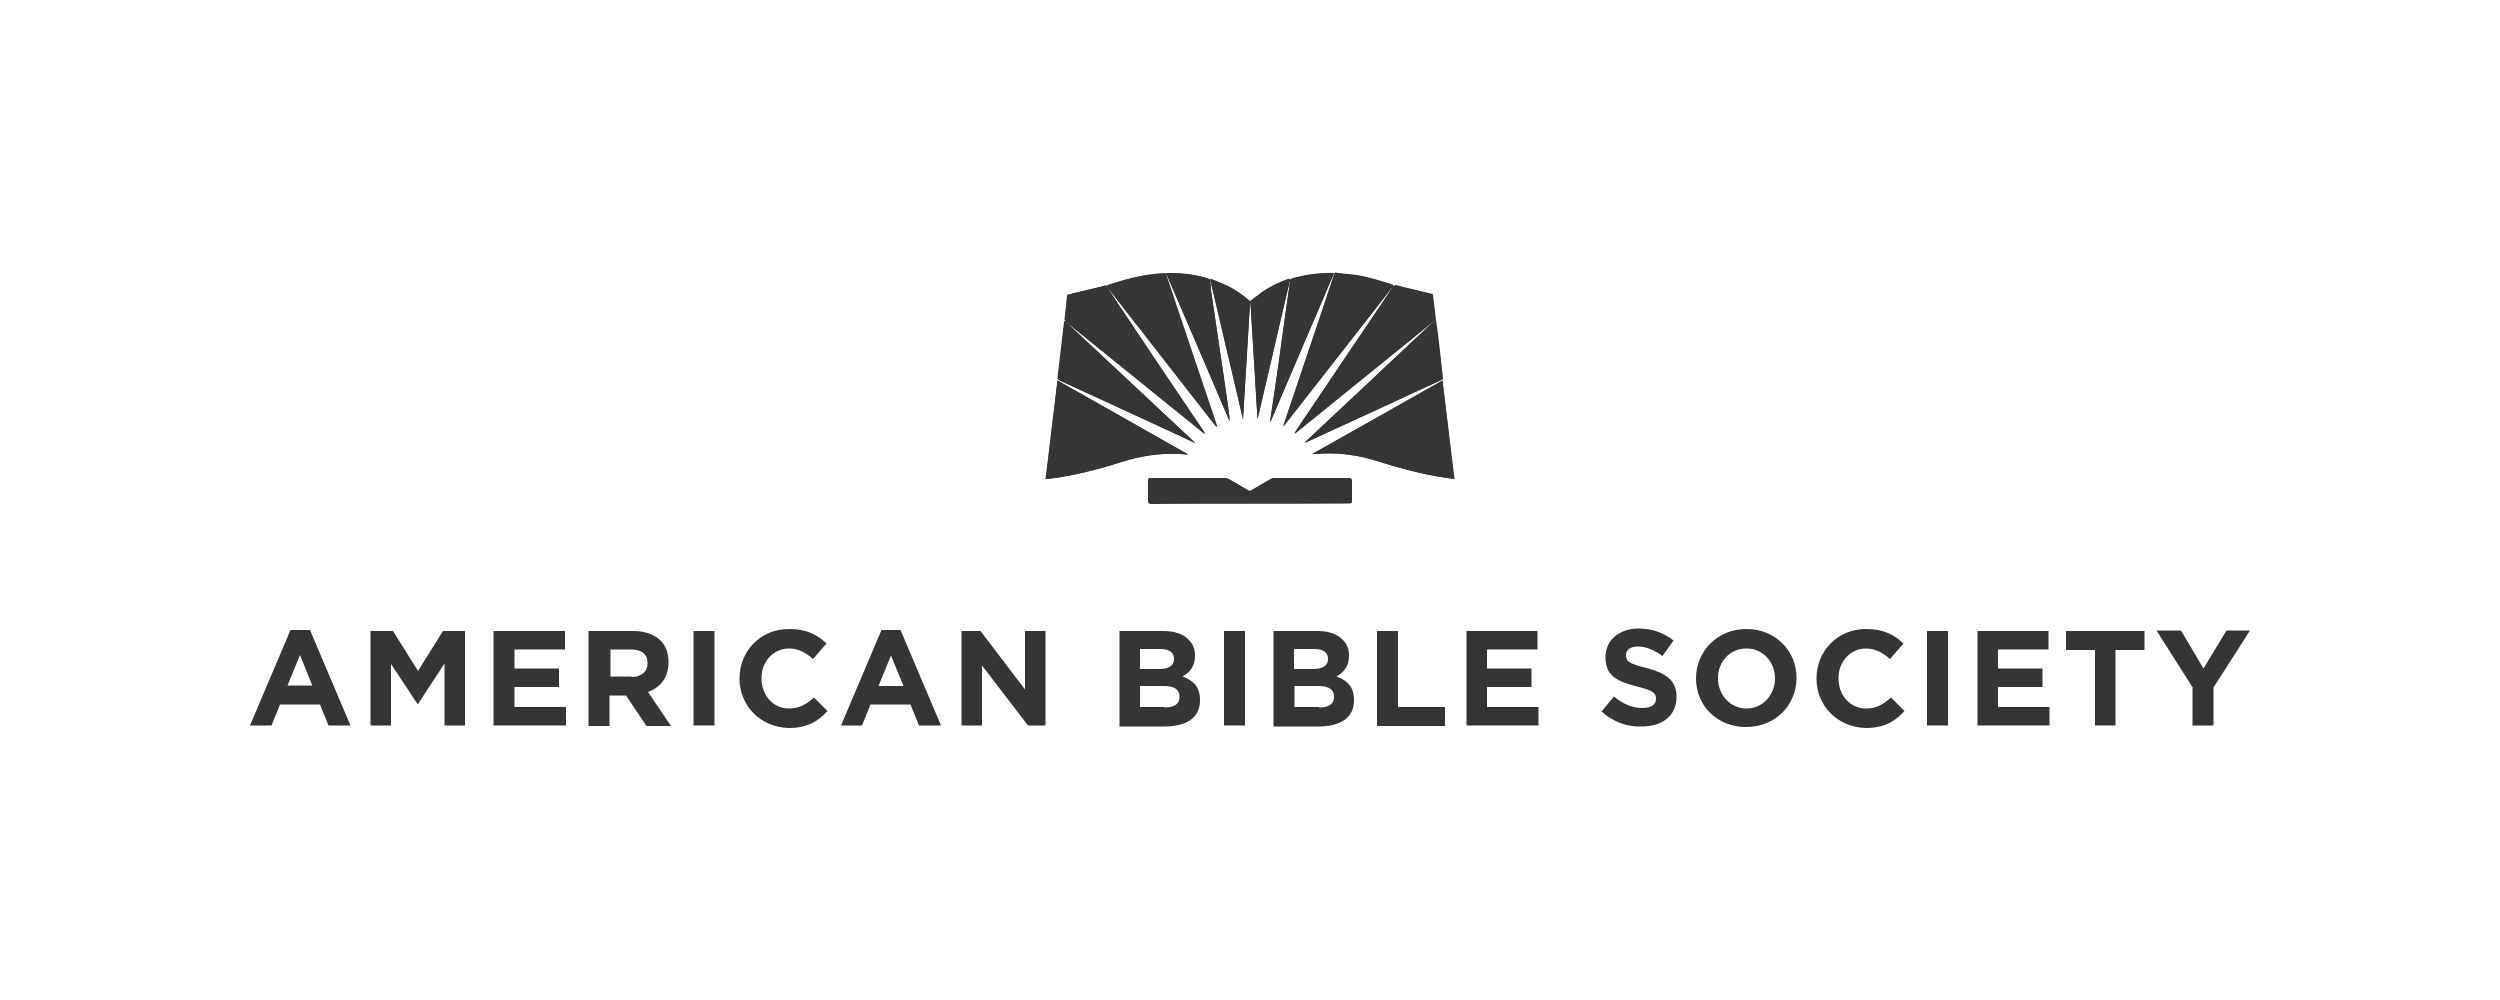
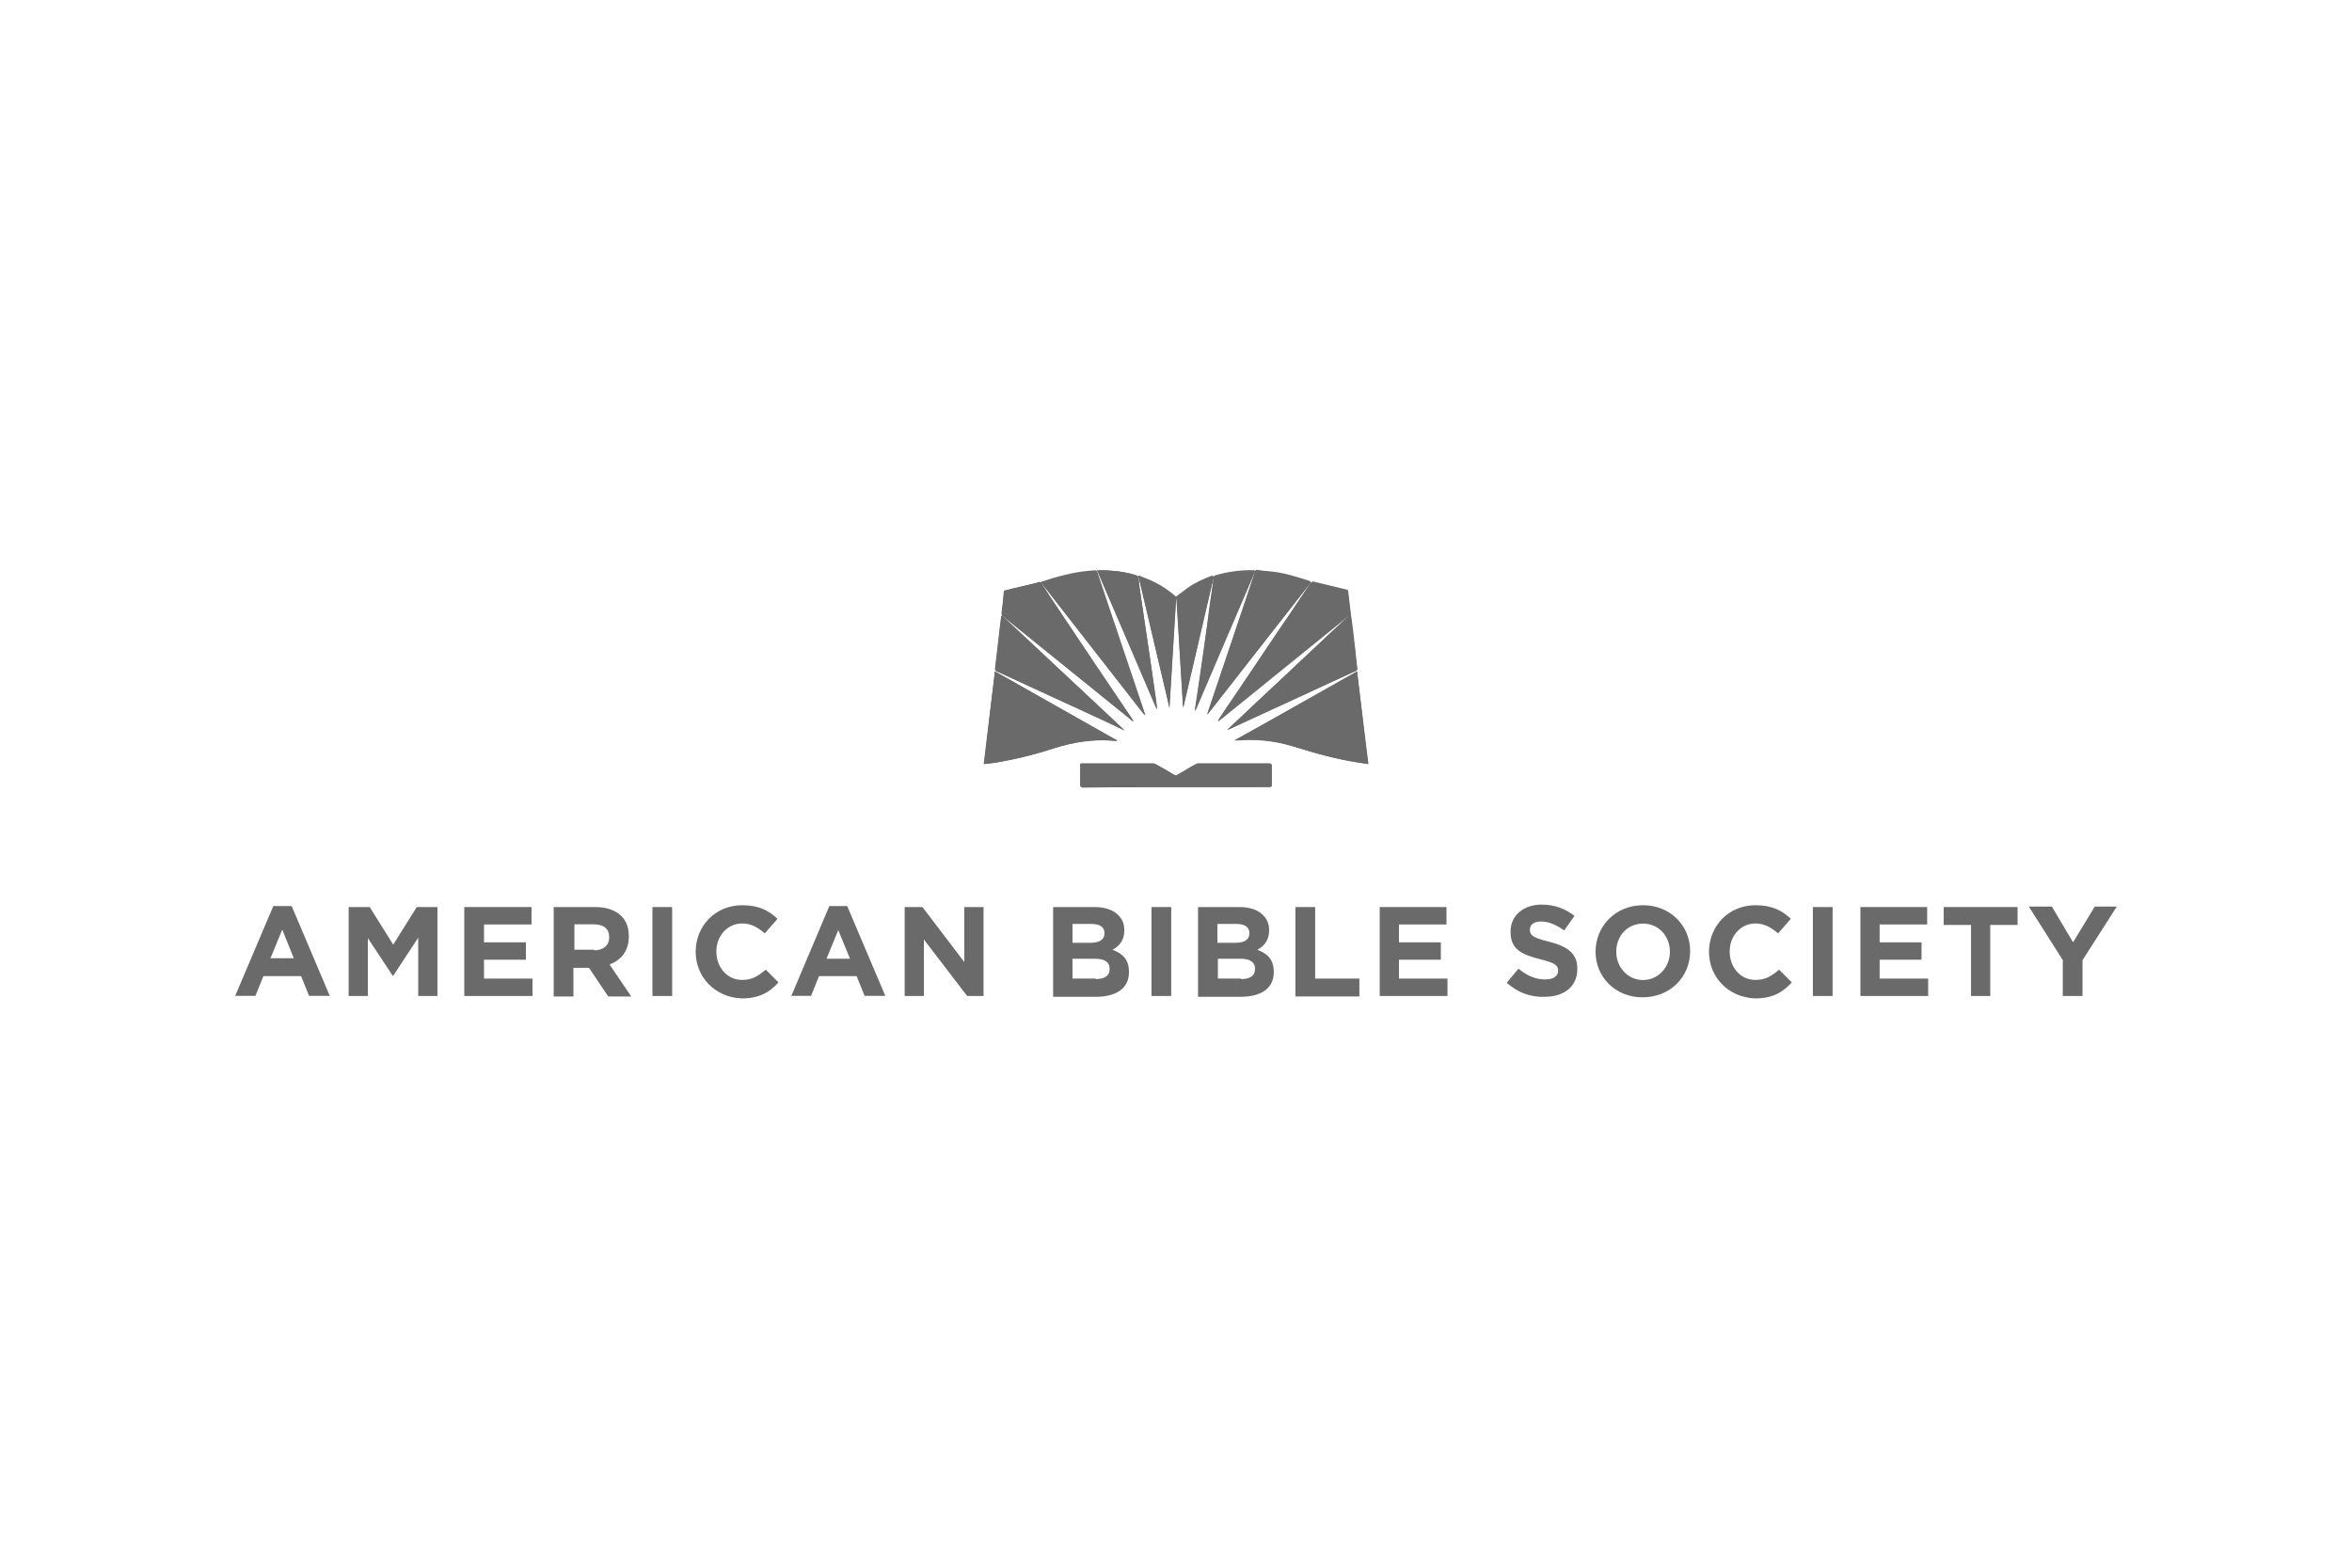
- <svg xmlns="http://www.w3.org/2000/svg" version="1.1" id="Layer_1" x="0px" y="0px" viewBox="0 0 500 200" enable-background="new 0 0 500 200" xml:space="preserve">
+ <svg xmlns="http://www.w3.org/2000/svg" version="1.1" id="Layer_1" x="0px" y="0px" viewBox="0 0 1920 1280" enable-background="new 0 0 1920 1280" xml:space="preserve">
  <g>
    <g>
-       <path fill="#353535" d="M242,56c0,0.1,0.1,0.1,0.1,0.2c2,8.4,3.9,16.7,5.9,25.1c0.2,0.9,0.4,1.7,0.6,2.6c0,0,0,0,0,0    c0.5-7.7,0.9-15.4,1.4-23.2c0,0,0.1,0,0.1,0c0.5,7.7,0.9,15.4,1.4,23.1c0.1-0.1,0.1-0.2,0.1-0.3c1.9-8.2,3.8-16.3,5.7-24.5    c0.2-1,0.5-2,0.7-2.9c0,0.1,0,0.2,0,0.3c-0.3,2.3-0.7,4.6-1,7c-0.4,2.7-0.8,5.4-1.1,8.1c-0.4,2.5-0.7,5.1-1.1,7.6    c-0.3,1.8-0.5,3.5-0.8,5.3c0,0,0,0,0.1,0c4.2-9.9,8.5-19.8,12.7-29.7c-2.9-0.1-5.8,0.3-8.5,1.1c-0.1,0-0.2,0.2-0.3,0.3    c0-0.3-0.2-0.1-0.3-0.1c-1.9,0.6-3.7,1.5-5.4,2.7c-0.8,0.6-1.6,1.2-2.4,1.8c-1.4-1.2-2.9-2.3-4.6-3.1c-1-0.5-2.1-0.9-3.1-1.3    C242.2,55.9,242,55.7,242,56c-0.1-0.1-0.3-0.3-0.4-0.3c-1.8-0.6-3.6-0.9-5.4-1c-1-0.1-1.9-0.1-3-0.1c4.3,9.9,8.5,19.8,12.7,29.6    c0-0.8-0.1-1.5-0.2-2.3c-0.4-2.5-0.7-5.1-1.1-7.6c-0.4-2.7-0.8-5.4-1.2-8.1c-0.4-2.7-0.8-5.4-1.2-8.1    C242.2,57.4,242.1,56.7,242,56z" />
-       <path fill="#353535" d="M221.3,57.2c-0.2-0.2-0.4-0.1-0.5,0c-2.3,0.6-4.7,1.1-7,1.7c-0.2,0-0.3,0.1-0.3,0.3    c-0.2,1.5-0.4,3.1-0.5,4.6c0,0.1,0.1,0.2,0.1,0.3c-0.1,0.1-0.2,0.2-0.2,0.4c-0.1,0.9-0.2,1.8-0.3,2.6c-0.3,2.8-0.7,5.7-1,8.5    c0,0.3,0,0.4,0.3,0.5c8.1,3.7,16.2,7.4,24.3,11.2c1,0.5,2,0.9,2.9,1.4c-0.3-0.3-0.6-0.6-0.9-0.9c-8.3-7.8-16.6-15.5-24.9-23.3    c-0.1-0.1-0.2-0.2-0.3-0.3c0.1,0.1,0.2,0.1,0.3,0.2c8.7,7,17.4,14.1,26.1,21.1c0.5,0.4,1.1,0.9,1.6,1.3c-0.1-0.2-0.1-0.3-0.2-0.5    c-2.7-4-5.4-8-8.1-12c-3.2-4.8-6.5-9.7-9.7-14.5C222.4,58.9,221.9,58,221.3,57.2c0.1,0.1,0.2,0.2,0.3,0.3    c6.9,8.8,13.7,17.6,20.6,26.4c0.4,0.5,0.8,1,1.2,1.5c0,0,0,0,0.1,0c-3.4-10.2-6.9-20.4-10.3-30.7c-0.5,0-1,0.1-1.4,0.1    c-3.5,0.3-6.8,1.1-10.1,2.3C221.4,57,221.4,57.1,221.3,57.2z" />
-       <path fill="#353535" d="M278.7,57.2c-0.1-0.1-0.1-0.2-0.2-0.3c-2.6-0.8-5.2-1.7-8-2c-1.2-0.1-2.3-0.2-3.5-0.4    c-3.4,10.3-6.9,20.5-10.3,30.7c0.1-0.1,0.2-0.2,0.3-0.3c7.2-9.2,14.3-18.3,21.5-27.5C278.5,57.4,278.6,57.3,278.7,57.2    c-0.1,0.2-0.2,0.3-0.3,0.4c-2.1,3.1-4.1,6.2-6.2,9.2c-3.9,5.8-7.8,11.7-11.8,17.5c-0.5,0.8-1,1.5-1.5,2.3c0.2-0.1,0.3-0.1,0.4-0.2    c8.8-7.1,17.5-14.2,26.3-21.3c0.5-0.4,1-0.8,1.5-1.2c-0.1,0.1-0.2,0.2-0.3,0.4c-3.2,3-6.4,6-9.5,8.9c-4.9,4.6-9.9,9.2-14.8,13.9    c-0.5,0.5-1,0.9-1.5,1.4c0.1,0,0.3-0.1,0.4-0.1c6.9-3.2,13.8-6.3,20.6-9.5c2.1-1,4.2-1.9,6.3-2.9c0.1-0.1,0.3-0.2,0.3-0.3    c-0.1-1.2-0.3-2.5-0.4-3.7c-0.3-2.7-0.6-5.4-1-8c-0.2-1.7-0.4-3.4-0.6-5.1c-0.1,0-0.1,0-0.1-0.1c-2.5-0.6-4.9-1.2-7.4-1.8    C278.9,57.1,278.8,57.2,278.7,57.2z" />
-       <path fill="#353535" d="M211.5,76.1c-0.8,6.6-1.5,13.1-2.3,19.7c0.7-0.1,1.3-0.2,1.9-0.2c4.5-0.7,8.9-1.8,13.2-3.2    c3.8-1.2,7.7-1.8,11.8-1.6c0.5,0,0.9,0.1,1.4,0.1c0,0,0-0.1,0-0.1C228.8,85.9,220.2,81,211.5,76.1z" />
-       <path fill="#353535" d="M288.5,76.1c-8.7,4.9-17.3,9.8-26,14.7c0.7,0,1.4,0,2.1-0.1c3.6-0.1,7.1,0.4,10.5,1.4    c4.5,1.4,9.1,2.7,13.8,3.4c0.6,0.1,1.3,0.2,2,0.3C290.1,89.2,289.3,82.7,288.5,76.1z" />
-       <path fill="#353535" d="M250,100.7c6.6,0,13.2,0,19.9,0c0.3,0,0.5-0.1,0.5-0.4c0-1.4,0-2.8,0-4.2c0-0.3-0.1-0.4-0.4-0.4    c-5,0-10.1,0-15.1,0c-0.2,0-0.4,0.1-0.6,0.2c-1.3,0.7-2.6,1.4-3.8,2.2c-0.3,0.2-0.5,0.2-0.8,0c-1.3-0.7-2.5-1.5-3.8-2.2    c-0.2-0.1-0.4-0.2-0.6-0.2c-5,0-10.1,0-15.1,0c-0.3,0-0.4,0.1-0.4,0.4c0,1.4,0,2.8,0,4.2c0,0.4,0.1,0.5,0.5,0.5    C236.8,100.7,243.4,100.7,250,100.7z" />
-       <path fill="#353535" d="M211.5,76.1c8.7,4.9,17.3,9.8,25.9,14.7c0,0,0,0.1,0,0.1c-0.5,0-0.9-0.1-1.4-0.1c-4-0.3-7.9,0.4-11.8,1.6    c-4.3,1.4-8.7,2.5-13.2,3.2c-0.6,0.1-1.2,0.2-1.9,0.2C209.9,89.2,210.7,82.7,211.5,76.1z" />
-       <path fill="#353535" d="M288.5,76.1c0.8,6.6,1.5,13.1,2.3,19.7c-0.7-0.1-1.3-0.2-2-0.3c-4.7-0.7-9.3-2-13.8-3.4    c-3.4-1.1-6.9-1.6-10.5-1.4c-0.7,0-1.4,0.1-2.1,0.1C271.2,85.9,279.8,81,288.5,76.1z" />
-       <path fill="#353535" d="M287.1,64c-0.5,0.4-1,0.8-1.5,1.2c-8.8,7.1-17.5,14.2-26.3,21.3c-0.1,0.1-0.2,0.2-0.4,0.2    c0.5-0.8,1-1.5,1.5-2.3c3.9-5.8,7.8-11.7,11.8-17.5c2.1-3.1,4.1-6.1,6.2-9.2c0.1-0.1,0.2-0.3,0.2-0.4l0,0c0.1,0,0.2-0.1,0.3-0.1    c2.5,0.6,4.9,1.2,7.4,1.8c0,0,0.1,0,0.1,0.1C286.7,60.6,286.9,62.3,287.1,64L287.1,64z" />
-       <path fill="#353535" d="M213,64.1c0-0.1-0.1-0.2-0.1-0.3c0.2-1.5,0.4-3.1,0.5-4.6c0-0.2,0.1-0.3,0.3-0.3c2.3-0.6,4.7-1.1,7-1.7    c0.2,0,0.4-0.2,0.5,0l0,0c0.6,0.9,1.1,1.7,1.7,2.6c3.2,4.8,6.5,9.7,9.7,14.5c2.7,4,5.4,8,8.1,12c0.1,0.1,0.2,0.3,0.2,0.5    c-0.5-0.4-1.1-0.9-1.6-1.3c-8.7-7-17.4-14.1-26.1-21.1C213.2,64.2,213.1,64.2,213,64.1L213,64.1z" />
-       <path fill="#353535" d="M258,56c-0.2,1-0.5,2-0.7,2.9c-1.9,8.2-3.8,16.3-5.7,24.5c0,0.1-0.1,0.2-0.1,0.3    c-0.5-7.7-0.9-15.4-1.4-23.1c0,0-0.1,0-0.1,0c-0.5,7.7-0.9,15.4-1.4,23.2c0,0,0,0,0,0c-0.2-0.9-0.4-1.7-0.6-2.6    c-2-8.4-3.9-16.7-5.9-25.1c0-0.1,0-0.1-0.1-0.2l0,0c0-0.3,0.2-0.1,0.3-0.1c1,0.4,2.1,0.8,3.1,1.3c1.7,0.8,3.2,1.9,4.6,3.1    c0.8-0.6,1.6-1.2,2.4-1.8c1.7-1.2,3.5-2,5.4-2.7C257.8,55.9,258,55.7,258,56L258,56z" />
-       <path fill="#353535" d="M278.7,57.2L278.7,57.2c-0.1,0.1-0.2,0.2-0.3,0.3c-7.2,9.2-14.3,18.3-21.5,27.5c-0.1,0.1-0.2,0.2-0.3,0.3    c3.4-10.2,6.9-20.4,10.3-30.7c1.2,0.1,2.4,0.2,3.5,0.4c2.7,0.3,5.4,1.2,8,2C278.5,57,278.6,57.1,278.7,57.2z" />
-       <path fill="#353535" d="M221.3,57.2c0.1-0.1,0.1-0.2,0.2-0.2c3.3-1.1,6.7-2,10.1-2.3c0.5,0,0.9-0.1,1.4-0.1    c3.4,10.2,6.9,20.4,10.3,30.7c0,0,0,0-0.1,0c-0.4-0.5-0.8-1-1.2-1.5c-6.9-8.8-13.7-17.6-20.6-26.4    C221.5,57.4,221.4,57.3,221.3,57.2L221.3,57.2z" />
-       <path fill="#353535" d="M250,100.7c-6.6,0-13.2,0-19.9,0c-0.4,0-0.5-0.1-0.5-0.5c0-1.4,0-2.8,0-4.2c0-0.3,0.1-0.4,0.4-0.4    c5,0,10.1,0,15.1,0c0.2,0,0.4,0.1,0.6,0.2c1.3,0.7,2.5,1.4,3.8,2.2c0.3,0.2,0.5,0.2,0.8,0c1.3-0.7,2.5-1.5,3.8-2.2    c0.2-0.1,0.4-0.2,0.6-0.2c5,0,10.1,0,15.1,0c0.3,0,0.4,0.1,0.4,0.4c0,1.4,0,2.8,0,4.2c0,0.4-0.1,0.4-0.5,0.4    C263.3,100.7,256.7,100.7,250,100.7z" />
-       <path fill="#353535" d="M213,64.1L213,64.1c0.1,0.1,0.1,0.2,0.2,0.3c8.3,7.8,16.6,15.5,24.9,23.3c0.3,0.3,0.6,0.6,0.9,0.9    c-1-0.5-2-0.9-2.9-1.4c-8.1-3.7-16.2-7.4-24.3-11.2c-0.2-0.1-0.3-0.2-0.3-0.5c0.3-2.8,0.7-5.7,1-8.5c0.1-0.9,0.2-1.8,0.3-2.6    C212.9,64.3,213,64.2,213,64.1z" />
-       <path fill="#353535" d="M287.1,64c0.3,2.7,0.6,5.4,1,8c0.1,1.2,0.3,2.5,0.4,3.7c0,0.1-0.1,0.3-0.3,0.3c-2.1,1-4.2,1.9-6.3,2.9    c-6.9,3.2-13.8,6.3-20.6,9.5c-0.1,0.1-0.2,0.1-0.4,0.1c0.5-0.5,1-0.9,1.5-1.4c4.9-4.6,9.9-9.2,14.8-13.9c3.2-3,6.4-6,9.5-8.9    C286.9,64.3,287,64.1,287.1,64L287.1,64z" />
-       <path fill="#353535" d="M258,56c0.1-0.1,0.2-0.3,0.3-0.3c2.7-0.8,5.6-1.2,8.5-1.1c-4.3,9.9-8.5,19.8-12.7,29.7c0,0,0,0-0.1,0    c0.3-1.8,0.5-3.5,0.8-5.3c0.4-2.5,0.7-5.1,1.1-7.6c0.4-2.7,0.8-5.4,1.1-8.1c0.3-2.3,0.7-4.6,1-7C258,56.2,258,56.1,258,56    C258,56,258,56,258,56z" />
-       <path fill="#353535" d="M242,56c0.1,0.7,0.1,1.4,0.2,2.1c0.4,2.7,0.8,5.4,1.2,8.1c0.4,2.7,0.8,5.4,1.2,8.1    c0.4,2.5,0.7,5.1,1.1,7.6c0.1,0.8,0.2,1.5,0.2,2.3c-4.2-9.8-8.4-19.7-12.7-29.6c1,0,2,0,3,0.1c1.8,0.1,3.7,0.5,5.4,1    C241.7,55.8,241.9,55.9,242,56C242,56,242,56,242,56z" />
+       <path fill="#6A6A6A" d="M929.3,471c0,0.4,0.4,0.4,0.4,0.8c7.7,32.3,15,64.1,22.7,96.4c0.8,3.5,1.5,6.5,2.3,10l0,0    c1.9-29.6,3.5-59.1,5.4-89.1h0.4c1.9,29.6,3.5,59.1,5.4,88.7c0.4-0.4,0.4-0.8,0.4-1.2c7.3-31.5,14.6-62.6,21.9-94.1    c0.8-3.8,1.9-7.7,2.7-11.1c0,0.4,0,0.8,0,1.2c-1.2,8.8-2.7,17.7-3.8,26.9c-1.5,10.4-3.1,20.7-4.2,31.1c-1.5,9.6-2.7,19.6-4.2,29.2    c-1.2,6.9-1.9,13.4-3.1,20.4c0,0,0,0,0.4,0c16.1-38,32.6-76,48.8-114c-11.1-0.4-22.3,1.2-32.6,4.2c-0.4,0-0.8,0.8-1.2,1.2    c0-1.2-0.8-0.4-1.2-0.4c-7.3,2.3-14.2,5.8-20.7,10.4c-3.1,2.3-6.1,4.6-9.2,6.9c-5.4-4.6-11.1-8.8-17.7-11.9    c-3.8-1.9-8.1-3.5-11.9-5C930,470.7,929.3,469.9,929.3,471c-0.4-0.4-1.2-1.2-1.5-1.2c-6.9-2.3-13.8-3.5-20.7-3.8    c-3.8-0.4-7.3-0.4-11.5-0.4c16.5,38,32.6,76,48.8,113.7c0-3.1-0.4-5.8-0.8-8.8c-1.5-9.6-2.7-19.6-4.2-29.2    c-1.5-10.4-3.1-20.7-4.6-31.1c-1.5-10.4-3.1-20.7-4.6-31.1C930,476.4,929.7,473.7,929.3,471z" />
+       <path fill="#6A6A6A" d="M849.8,475.6c-0.8-0.8-1.5-0.4-1.9,0c-8.8,2.3-18,4.2-26.9,6.5c-0.8,0-1.2,0.4-1.2,1.2    c-0.8,5.8-1.5,11.9-1.9,17.7c0,0.4,0.4,0.8,0.4,1.2c-0.4,0.4-0.8,0.8-0.8,1.5c-0.4,3.5-0.8,6.9-1.2,10    c-1.2,10.8-2.7,21.9-3.8,32.6c0,1.2,0,1.5,1.2,1.9c31.1,14.2,62.2,28.4,93.3,43c3.8,1.9,7.7,3.5,11.1,5.4    c-1.2-1.2-2.3-2.3-3.5-3.5c-31.9-30-63.7-59.5-95.6-89.5c-0.4-0.4-0.8-0.8-1.2-1.2c0.4,0.4,0.8,0.4,1.2,0.8    c33.4,26.9,66.8,54.1,100.2,81c1.9,1.5,4.2,3.5,6.1,5c-0.4-0.8-0.4-1.2-0.8-1.9c-10.4-15.4-20.7-30.7-31.1-46.1    c-12.3-18.4-25-37.2-37.2-55.7C854,482.2,852.1,478.7,849.8,475.6c0.4,0.4,0.8,0.8,1.2,1.2c26.5,33.8,52.6,67.6,79.1,101.4    c1.5,1.9,3.1,3.8,4.6,5.8c0,0,0,0,0.4,0c-13.1-39.2-26.5-78.3-39.6-117.9c-1.9,0-3.8,0.4-5.4,0.4c-13.4,1.2-26.1,4.2-38.8,8.8    C850.2,474.9,850.2,475.3,849.8,475.6z" />
+       <path fill="#6A6A6A" d="M1070.2,475.6c-0.4-0.4-0.4-0.8-0.8-1.2c-10-3.1-20-6.5-30.7-7.7c-4.6-0.4-8.8-0.8-13.4-1.5    c-13.1,39.6-26.5,78.7-39.6,117.9c0.4-0.4,0.8-0.8,1.2-1.2c27.6-35.3,54.9-70.3,82.6-105.6C1069.4,476.4,1069.8,476,1070.2,475.6    c-0.4,0.8-0.8,1.2-1.2,1.5c-8.1,11.9-15.7,23.8-23.8,35.3c-15,22.3-30,44.9-45.3,67.2c-1.9,3.1-3.8,5.8-5.8,8.8    c0.8-0.4,1.2-0.4,1.5-0.8c33.8-27.3,67.2-54.5,101-81.8c1.9-1.5,3.8-3.1,5.8-4.6c-0.4,0.4-0.8,0.8-1.2,1.5    c-12.3,11.5-24.6,23-36.5,34.2c-18.8,17.7-38,35.3-56.8,53.4c-1.9,1.9-3.8,3.5-5.8,5.4c0.4,0,1.2-0.4,1.5-0.4    c26.5-12.3,53-24.2,79.1-36.5c8.1-3.8,16.1-7.3,24.2-11.1c0.4-0.4,1.2-0.8,1.2-1.2c-0.4-4.6-1.2-9.6-1.5-14.2    c-1.2-10.4-2.3-20.7-3.8-30.7c-0.8-6.5-1.5-13.1-2.3-19.6c-0.4,0-0.4,0-0.4-0.4c-9.6-2.3-18.8-4.6-28.4-6.9    C1071,475.3,1070.6,475.6,1070.2,475.6z" />
+       <path fill="#6A6A6A" d="M812.2,548.2c-3.1,25.3-5.8,50.3-8.8,75.6c2.7-0.4,5-0.8,7.3-0.8c17.3-2.7,34.2-6.9,50.7-12.3    c14.6-4.6,29.6-6.9,45.3-6.1c1.9,0,3.5,0.4,5.4,0.4v-0.4C878.6,585.9,845.6,567,812.2,548.2z" />
+       <path fill="#6A6A6A" d="M1107.8,548.2c-33.4,18.8-66.4,37.6-99.8,56.4c2.7,0,5.4,0,8.1-0.4c13.8-0.4,27.3,1.5,40.3,5.4    c17.3,5.4,34.9,10.4,53,13.1c2.3,0.4,5,0.8,7.7,1.2C1114,598.5,1110.9,573.6,1107.8,548.2z" />
+       <path fill="#6A6A6A" d="M960,642.7c25.3,0,50.7,0,76.4,0c1.2,0,1.9-0.4,1.9-1.5c0-5.4,0-10.8,0-16.1c0-1.2-0.4-1.5-1.5-1.5    c-19.2,0-38.8,0-58,0c-0.8,0-1.5,0.4-2.3,0.8c-5,2.7-10,5.4-14.6,8.4c-1.2,0.8-1.9,0.8-3.1,0c-5-2.7-9.6-5.8-14.6-8.4    c-0.8-0.4-1.5-0.8-2.3-0.8c-19.2,0-38.8,0-58,0c-1.2,0-1.5,0.4-1.5,1.5c0,5.4,0,10.8,0,16.1c0,1.5,0.4,1.9,1.9,1.9    C909.3,642.7,934.7,642.7,960,642.7z" />
+       <path fill="#6A6A6A" d="M812.2,548.2c33.4,18.8,66.4,37.6,99.5,56.4v0.4c-1.9,0-3.5-0.4-5.4-0.4c-15.4-1.2-30.3,1.5-45.3,6.1    c-16.5,5.4-33.4,9.6-50.7,12.3c-2.3,0.4-4.6,0.8-7.3,0.8C806,598.5,809.1,573.6,812.2,548.2z" />
+       <path fill="#6A6A6A" d="M1107.8,548.2c3.1,25.3,5.8,50.3,8.8,75.6c-2.7-0.4-5-0.8-7.7-1.2c-18-2.7-35.7-7.7-53-13.1    c-13.1-4.2-26.5-6.1-40.3-5.4c-2.7,0-5.4,0.4-8.1,0.4C1041.4,585.9,1074.4,567,1107.8,548.2z" />
+       <path fill="#6A6A6A" d="M1102.5,501.8c-1.9,1.5-3.8,3.1-5.8,4.6c-33.8,27.3-67.2,54.5-101,81.8c-0.4,0.4-0.8,0.8-1.5,0.8    c1.9-3.1,3.8-5.8,5.8-8.8c15-22.3,30-44.9,45.3-67.2c8.1-11.9,15.7-23.4,23.8-35.3c0.4-0.4,0.8-1.2,0.8-1.5l0,0    c0.4,0,0.8-0.4,1.2-0.4c9.6,2.3,18.8,4.6,28.4,6.9c0,0,0.4,0,0.4,0.4C1100.9,488.7,1101.7,495.2,1102.5,501.8L1102.5,501.8z" />
+       <path fill="#6A6A6A" d="M817.9,502.1c0-0.4-0.4-0.8-0.4-1.2c0.8-5.8,1.5-11.9,1.9-17.7c0-0.8,0.4-1.2,1.2-1.2    c8.8-2.3,18-4.2,26.9-6.5c0.8,0,1.5-0.8,1.9,0l0,0c2.3,3.5,4.2,6.5,6.5,10c12.3,18.4,25,37.2,37.2,55.7    c10.4,15.4,20.7,30.7,31.1,46.1c0.4,0.4,0.8,1.2,0.8,1.9c-1.9-1.5-4.2-3.5-6.1-5c-33.4-26.9-66.8-54.1-100.2-81    C818.7,502.5,818.3,502.5,817.9,502.1L817.9,502.1z" />
+       <path fill="#6A6A6A" d="M990.7,471c-0.8,3.8-1.9,7.7-2.7,11.1c-7.3,31.5-14.6,62.6-21.9,94.1c0,0.4-0.4,0.8-0.4,1.2    c-1.9-29.6-3.5-59.1-5.4-88.7H960c-1.9,29.6-3.5,59.1-5.4,89.1l0,0c-0.8-3.5-1.5-6.5-2.3-10c-7.7-32.3-15-64.1-22.7-96.4    c0-0.4,0-0.4-0.4-0.8l0,0c0-1.2,0.8-0.4,1.2-0.4c3.8,1.5,8.1,3.1,11.9,5c6.5,3.1,12.3,7.3,17.7,11.9c3.1-2.3,6.1-4.6,9.2-6.9    c6.5-4.6,13.4-7.7,20.7-10.4C990,470.7,990.7,469.9,990.7,471L990.7,471z" />
+       <path fill="#6A6A6A" d="M1070.2,475.6L1070.2,475.6c-0.4,0.4-0.8,0.8-1.2,1.2c-27.6,35.3-54.9,70.3-82.6,105.6    c-0.4,0.4-0.8,0.8-1.2,1.2c13.1-39.2,26.5-78.3,39.6-117.9c4.6,0.4,9.2,0.8,13.4,1.5c10.4,1.2,20.7,4.6,30.7,7.7    C1069.4,474.9,1069.8,475.3,1070.2,475.6z" />
+       <path fill="#6A6A6A" d="M849.8,475.6c0.4-0.4,0.4-0.8,0.8-0.8c12.7-4.2,25.7-7.7,38.8-8.8c1.9,0,3.5-0.4,5.4-0.4    c13.1,39.2,26.5,78.3,39.6,117.9c0,0,0,0-0.4,0c-1.5-1.9-3.1-3.8-4.6-5.8c-26.5-33.8-52.6-67.6-79.1-101.4    C850.6,476.4,850.2,476,849.8,475.6L849.8,475.6z" />
+       <path fill="#6A6A6A" d="M960,642.7c-25.3,0-50.7,0-76.4,0c-1.5,0-1.9-0.4-1.9-1.9c0-5.4,0-10.8,0-16.1c0-1.2,0.4-1.5,1.5-1.5    c19.2,0,38.8,0,58,0c0.8,0,1.5,0.4,2.3,0.8c5,2.7,9.6,5.4,14.6,8.4c1.2,0.8,1.9,0.8,3.1,0c5-2.7,9.6-5.8,14.6-8.4    c0.8-0.4,1.5-0.8,2.3-0.8c19.2,0,38.8,0,58,0c1.2,0,1.5,0.4,1.5,1.5c0,5.4,0,10.8,0,16.1c0,1.5-0.4,1.5-1.9,1.5    C1011.1,642.7,985.7,642.7,960,642.7z" />
+       <path fill="#6A6A6A" d="M817.9,502.1L817.9,502.1c0.4,0.4,0.4,0.8,0.8,1.2c31.9,30,63.7,59.5,95.6,89.5c1.2,1.2,2.3,2.3,3.5,3.5    c-3.8-1.9-7.7-3.5-11.1-5.4c-31.1-14.2-62.2-28.4-93.3-43c-0.8-0.4-1.2-0.8-1.2-1.9c1.2-10.8,2.7-21.9,3.8-32.6    c0.4-3.5,0.8-6.9,1.2-10C817.5,502.9,817.9,502.5,817.9,502.1z" />
+       <path fill="#6A6A6A" d="M1102.5,501.8c1.2,10.4,2.3,20.7,3.8,30.7c0.4,4.6,1.2,9.6,1.5,14.2c0,0.4-0.4,1.2-1.2,1.2    c-8.1,3.8-16.1,7.3-24.2,11.1c-26.5,12.3-53,24.2-79.1,36.5c-0.4,0.4-0.8,0.4-1.5,0.4c1.9-1.9,3.8-3.5,5.8-5.4    c18.8-17.7,38-35.3,56.8-53.4c12.3-11.5,24.6-23,36.5-34.2C1101.7,502.9,1102.1,502.1,1102.5,501.8L1102.5,501.8z" />
+       <path fill="#6A6A6A" d="M990.7,471c0.4-0.4,0.8-1.2,1.2-1.2c10.4-3.1,21.5-4.6,32.6-4.2c-16.5,38-32.6,76-48.8,114c0,0,0,0-0.4,0    c1.2-6.9,1.9-13.4,3.1-20.4c1.5-9.6,2.7-19.6,4.2-29.2c1.5-10.4,3.1-20.7,4.2-31.1c1.2-8.8,2.7-17.7,3.8-26.9    C990.7,471.8,990.7,471.4,990.7,471L990.7,471z" />
+       <path fill="#6A6A6A" d="M929.3,471c0.4,2.7,0.4,5.4,0.8,8.1c1.5,10.4,3.1,20.7,4.6,31.1c1.5,10.4,3.1,20.7,4.6,31.1    c1.5,9.6,2.7,19.6,4.2,29.2c0.4,3.1,0.8,5.8,0.8,8.8c-16.1-37.6-32.3-75.6-48.8-113.7c3.8,0,7.7,0,11.5,0.4    c6.9,0.4,14.2,1.9,20.7,3.8C928.1,470.3,928.9,470.7,929.3,471L929.3,471z" />
    </g>
    <g>
-       <path fill="#353535" d="M58.1,126H62l8.1,19.1h-4.4l-1.7-4.2h-8l-1.7,4.2H50L58.1,126z M62.5,137.2L60,131l-2.5,6.1H62.5z" />
-       <path fill="#353535" d="M74.1,126.2h4.5l5,8l5-8H93v18.9h-4.1v-12.4l-5.3,8.1h-0.1l-5.3-8v12.3h-4.1V126.2z" />
-       <path fill="#353535" d="M98.7,126.2H113v3.7h-10.1v3.8h8.9v3.7h-8.9v4h10.3v3.7H98.7V126.2z" />
-       <path fill="#353535" d="M117.9,126.2h8.7c2.4,0,4.3,0.7,5.5,1.9c1.1,1.1,1.6,2.5,1.6,4.3v0.1c0,3.1-1.7,5-4.1,5.9l4.6,6.8h-4.9    l-4.1-6.1h-0.1h-3.2v6.1h-4.2V126.2z M126.3,135.4c2,0,3.2-1.1,3.2-2.7v-0.1c0-1.8-1.2-2.7-3.3-2.7h-4.1v5.4H126.3z" />
-       <path fill="#353535" d="M138.7,126.2h4.2v18.9h-4.2V126.2z" />
-       <path fill="#353535" d="M147.9,135.7L147.9,135.7c0-5.4,4.1-9.9,9.9-9.9c3.6,0,5.7,1.2,7.5,2.9l-2.7,3.1c-1.5-1.3-2.9-2.1-4.8-2.1    c-3.2,0-5.5,2.7-5.5,5.9v0.1c0,3.2,2.2,6,5.5,6c2.2,0,3.5-0.9,5-2.2l2.7,2.7c-1.9,2.1-4.1,3.4-7.8,3.4    C152,145.4,147.9,141.1,147.9,135.7z" />
-       <path fill="#353535" d="M176.3,126h3.8l8.1,19.1h-4.4l-1.7-4.2h-8l-1.7,4.2h-4.2L176.3,126z M180.7,137.2l-2.5-6.1l-2.5,6.1H180.7    z" />
-       <path fill="#353535" d="M192.3,126.2h3.8l8.9,11.7v-11.7h4.1v18.9h-3.5l-9.2-12v12h-4.1V126.2z" />
-       <path fill="#353535" d="M223.9,126.2h8.8c2.2,0,3.9,0.6,5,1.7c0.9,0.9,1.3,1.9,1.3,3.2v0.1c0,2.1-1.1,3.3-2.5,4.1    c2.2,0.8,3.5,2.1,3.5,4.7v0.1c0,3.5-2.8,5.2-7.1,5.2h-9V126.2z M231.8,133.8c1.8,0,3-0.6,3-2v-0.1c0-1.2-1-1.9-2.7-1.9H228v4    H231.8z M232.9,141.5c1.8,0,3-0.6,3-2.1v-0.1c0-1.3-0.9-2.1-3.1-2.1H228v4.2H232.9z" />
-       <path fill="#353535" d="M244.8,126.2h4.2v18.9h-4.2V126.2z" />
-       <path fill="#353535" d="M254.7,126.2h8.8c2.2,0,3.9,0.6,5,1.7c0.9,0.9,1.3,1.9,1.3,3.2v0.1c0,2.1-1.1,3.3-2.5,4.1    c2.2,0.8,3.5,2.1,3.5,4.7v0.1c0,3.5-2.8,5.2-7.1,5.2h-9V126.2z M262.6,133.8c1.8,0,3-0.6,3-2v-0.1c0-1.2-1-1.9-2.7-1.9h-4.1v4    H262.6z M263.8,141.5c1.8,0,3-0.6,3-2.1v-0.1c0-1.3-0.9-2.1-3.1-2.1h-4.8v4.2H263.8z" />
-       <path fill="#353535" d="M275.4,126.2h4.2v15.2h9.4v3.8h-13.6V126.2z" />
-       <path fill="#353535" d="M293.2,126.2h14.3v3.7h-10.1v3.8h8.9v3.7h-8.9v4h10.3v3.7h-14.4V126.2z" />
-       <path fill="#353535" d="M320.3,142.3l2.5-3c1.7,1.4,3.5,2.3,5.7,2.3c1.7,0,2.7-0.7,2.7-1.8v-0.1c0-1.1-0.6-1.6-3.8-2.4    c-3.8-1-6.3-2-6.3-5.8v-0.1c0-3.4,2.8-5.7,6.6-5.7c2.8,0,5.1,0.9,7,2.4l-2.2,3.1c-1.7-1.2-3.3-1.9-4.9-1.9c-1.6,0-2.4,0.7-2.4,1.7    v0.1c0,1.2,0.8,1.7,4.1,2.5c3.8,1,6,2.4,6,5.7v0.1c0,3.8-2.9,5.9-7,5.9C325.5,145.4,322.6,144.4,320.3,142.3z" />
-       <path fill="#353535" d="M339.2,135.7L339.2,135.7c0-5.4,4.2-9.9,10.1-9.9c5.8,0,10,4.4,10,9.7v0.1c0,5.4-4.2,9.8-10.1,9.8    C343.4,145.4,339.2,141.1,339.2,135.7z M355,135.7L355,135.7c0-3.3-2.4-6-5.7-6c-3.4,0-5.7,2.7-5.7,5.9v0.1c0,3.2,2.4,6,5.7,6    S355,138.9,355,135.7z" />
-       <path fill="#353535" d="M363.3,135.7L363.3,135.7c0-5.4,4.1-9.9,9.9-9.9c3.6,0,5.7,1.2,7.5,2.9l-2.7,3.1c-1.5-1.3-3-2.1-4.8-2.1    c-3.2,0-5.5,2.7-5.5,5.9v0.1c0,3.2,2.2,6,5.5,6c2.2,0,3.5-0.9,5-2.2l2.7,2.7c-1.9,2.1-4.1,3.4-7.8,3.4    C367.4,145.4,363.3,141.1,363.3,135.7z" />
-       <path fill="#353535" d="M385.4,126.2h4.2v18.9h-4.2V126.2z" />
-       <path fill="#353535" d="M395.4,126.2h14.3v3.7h-10.1v3.8h8.9v3.7h-8.9v4h10.3v3.7h-14.4V126.2z" />
-       <path fill="#353535" d="M419,130h-5.8v-3.8h15.7v3.8h-5.8v15.1H419V130z" />
-       <path fill="#353535" d="M438.6,137.6l-7.3-11.5h4.9l4.5,7.6l4.6-7.6h4.7l-7.3,11.4v7.6h-4.2V137.6z" />
+       <path fill="#6A6A6A" d="M223.1,739.8h15l31.1,73.3h-16.9l-6.5-16.1H215l-6.5,16.1H192L223.1,739.8z M240,782.8l-9.6-23.8    l-9.6,23.4H240V782.8z" />
+       <path fill="#6A6A6A" d="M284.5,740.6h17.3l19.2,30.7l19.2-30.7h16.9v72.6h-15.7v-47.6L321,796.7h-0.4L300.3,766v47.2h-15.7V740.6z    " />
+       <path fill="#6A6A6A" d="M379,740.6h54.9v14.2h-38.8v14.6h34.2v14.2h-34.2V799h39.6v14.2H379V740.6z" />
+       <path fill="#6A6A6A" d="M452.7,740.6h33.4c9.2,0,16.5,2.7,21.1,7.3c4.2,4.2,6.1,9.6,6.1,16.5v0.4c0,11.9-6.5,19.2-15.7,22.7    l17.7,26.1h-18.8l-15.7-23.4h-0.4h-12.3v23.4H452v-73H452.7z M485,775.9c7.7,0,12.3-4.2,12.3-10.4v-0.4c0-6.9-4.6-10.4-12.7-10.4    h-15.7v20.7H485V775.9z" />
+       <path fill="#6A6A6A" d="M532.6,740.6h16.1v72.6h-16.1V740.6z" />
+       <path fill="#6A6A6A" d="M567.9,777.1L567.9,777.1c0-20.7,15.7-38,38-38c13.8,0,21.9,4.6,28.8,11.1l-10.4,11.9    c-5.8-5-11.1-8.1-18.4-8.1c-12.3,0-21.1,10.4-21.1,22.7v0.4c0,12.3,8.4,23,21.1,23c8.4,0,13.4-3.5,19.2-8.4l10.4,10.4    c-7.3,8.1-15.7,13.1-30,13.1C583.7,814.3,567.9,797.8,567.9,777.1z" />
+       <path fill="#6A6A6A" d="M677,739.8h14.6l31.1,73.3h-16.9l-6.5-16.1h-30.7l-6.5,16.1h-16.1L677,739.8z M693.9,782.8l-9.6-23.4    l-9.6,23.4H693.9z" />
+       <path fill="#6A6A6A" d="M738.4,740.6H753l34.2,44.9v-44.9h15.7v72.6h-13.4l-35.3-46.1v46.1h-15.7V740.6z" />
+       <path fill="#6A6A6A" d="M859.8,740.6h33.8c8.4,0,15,2.3,19.2,6.5c3.5,3.5,5,7.3,5,12.3v0.4c0,8.1-4.2,12.7-9.6,15.7    c8.4,3.1,13.4,8.1,13.4,18v0.4c0,13.4-10.8,20-27.3,20h-34.6V740.6z M890.1,769.8c6.9,0,11.5-2.3,11.5-7.7v-0.4    c0-4.6-3.8-7.3-10.4-7.3h-15.7v15.4H890.1z M894.3,799.4c6.9,0,11.5-2.3,11.5-8.1v-0.4c0-5-3.5-8.1-11.9-8.1h-18.4V799h18.8V799.4    z" />
+       <path fill="#6A6A6A" d="M940,740.6h16.1v72.6H940V740.6z" />
+       <path fill="#6A6A6A" d="M978,740.6h33.8c8.4,0,15,2.3,19.2,6.5c3.5,3.5,5,7.3,5,12.3v0.4c0,8.1-4.2,12.7-9.6,15.7    c8.4,3.1,13.4,8.1,13.4,18v0.4c0,13.4-10.8,20-27.3,20H978L978,740.6L978,740.6z M1008.4,769.8c6.9,0,11.5-2.3,11.5-7.7v-0.4    c0-4.6-3.8-7.3-10.4-7.3h-15.7v15.4H1008.4z M1013,799.4c6.9,0,11.5-2.3,11.5-8.1v-0.4c0-5-3.5-8.1-11.9-8.1h-18.4V799h18.8V799.4    z" />
+       <path fill="#6A6A6A" d="M1057.5,740.6h16.1V799h36.1v14.6h-52.2V740.6z" />
+       <path fill="#6A6A6A" d="M1125.9,740.6h54.9v14.2H1142v14.6h34.2v14.2H1142V799h39.6v14.2h-55.3v-72.6H1125.9z" />
+       <path fill="#6A6A6A" d="M1230,802.4l9.6-11.5c6.5,5.4,13.4,8.8,21.9,8.8c6.5,0,10.4-2.7,10.4-6.9v-0.4c0-4.2-2.3-6.1-14.6-9.2    c-14.6-3.8-24.2-7.7-24.2-22.3v-0.4c0-13.1,10.8-21.9,25.3-21.9c10.8,0,19.6,3.5,26.9,9.2l-8.4,11.9c-6.5-4.6-12.7-7.3-18.8-7.3    s-9.2,2.7-9.2,6.5v0.4c0,4.6,3.1,6.5,15.7,9.6c14.6,3.8,23,9.2,23,21.9v0.4c0,14.6-11.1,22.7-26.9,22.7    C1249.9,814.3,1238.8,810.5,1230,802.4z" />
+       <path fill="#6A6A6A" d="M1302.5,777.1L1302.5,777.1c0-20.7,16.1-38,38.8-38c22.3,0,38.4,16.9,38.4,37.2v0.4    c0,20.7-16.1,37.6-38.8,37.6C1318.7,814.3,1302.5,797.8,1302.5,777.1z M1363.2,777.1L1363.2,777.1c0-12.7-9.2-23-21.9-23    c-13.1,0-21.9,10.4-21.9,22.7v0.4c0,12.3,9.2,23,21.9,23C1354,800.1,1363.2,789.4,1363.2,777.1z" />
+       <path fill="#6A6A6A" d="M1395.1,777.1L1395.1,777.1c0-20.7,15.7-38,38-38c13.8,0,21.9,4.6,28.8,11.1l-10.4,11.9    c-5.8-5-11.5-8.1-18.4-8.1c-12.3,0-21.1,10.4-21.1,22.7v0.4c0,12.3,8.4,23,21.1,23c8.4,0,13.4-3.5,19.2-8.4l10.4,10.4    c-7.3,8.1-15.7,13.1-30,13.1C1410.8,814.3,1395.1,797.8,1395.1,777.1z" />
+       <path fill="#6A6A6A" d="M1479.9,740.6h16.1v72.6h-16.1V740.6z" />
+       <path fill="#6A6A6A" d="M1518.3,740.6h54.9v14.2h-38.8v14.6h34.2v14.2h-34.2V799h39.6v14.2h-55.3v-72.6H1518.3z" />
+       <path fill="#6A6A6A" d="M1609,755.2h-22.3v-14.6h60.3v14.6h-22.3v58H1609V755.2z" />
+       <path fill="#6A6A6A" d="M1684.2,784.4l-28-44.2h18.8l17.3,29.2l17.7-29.2h18l-28,43.8v29.2h-16.1v-28.8H1684.2z" />
    </g>
  </g>
</svg>
